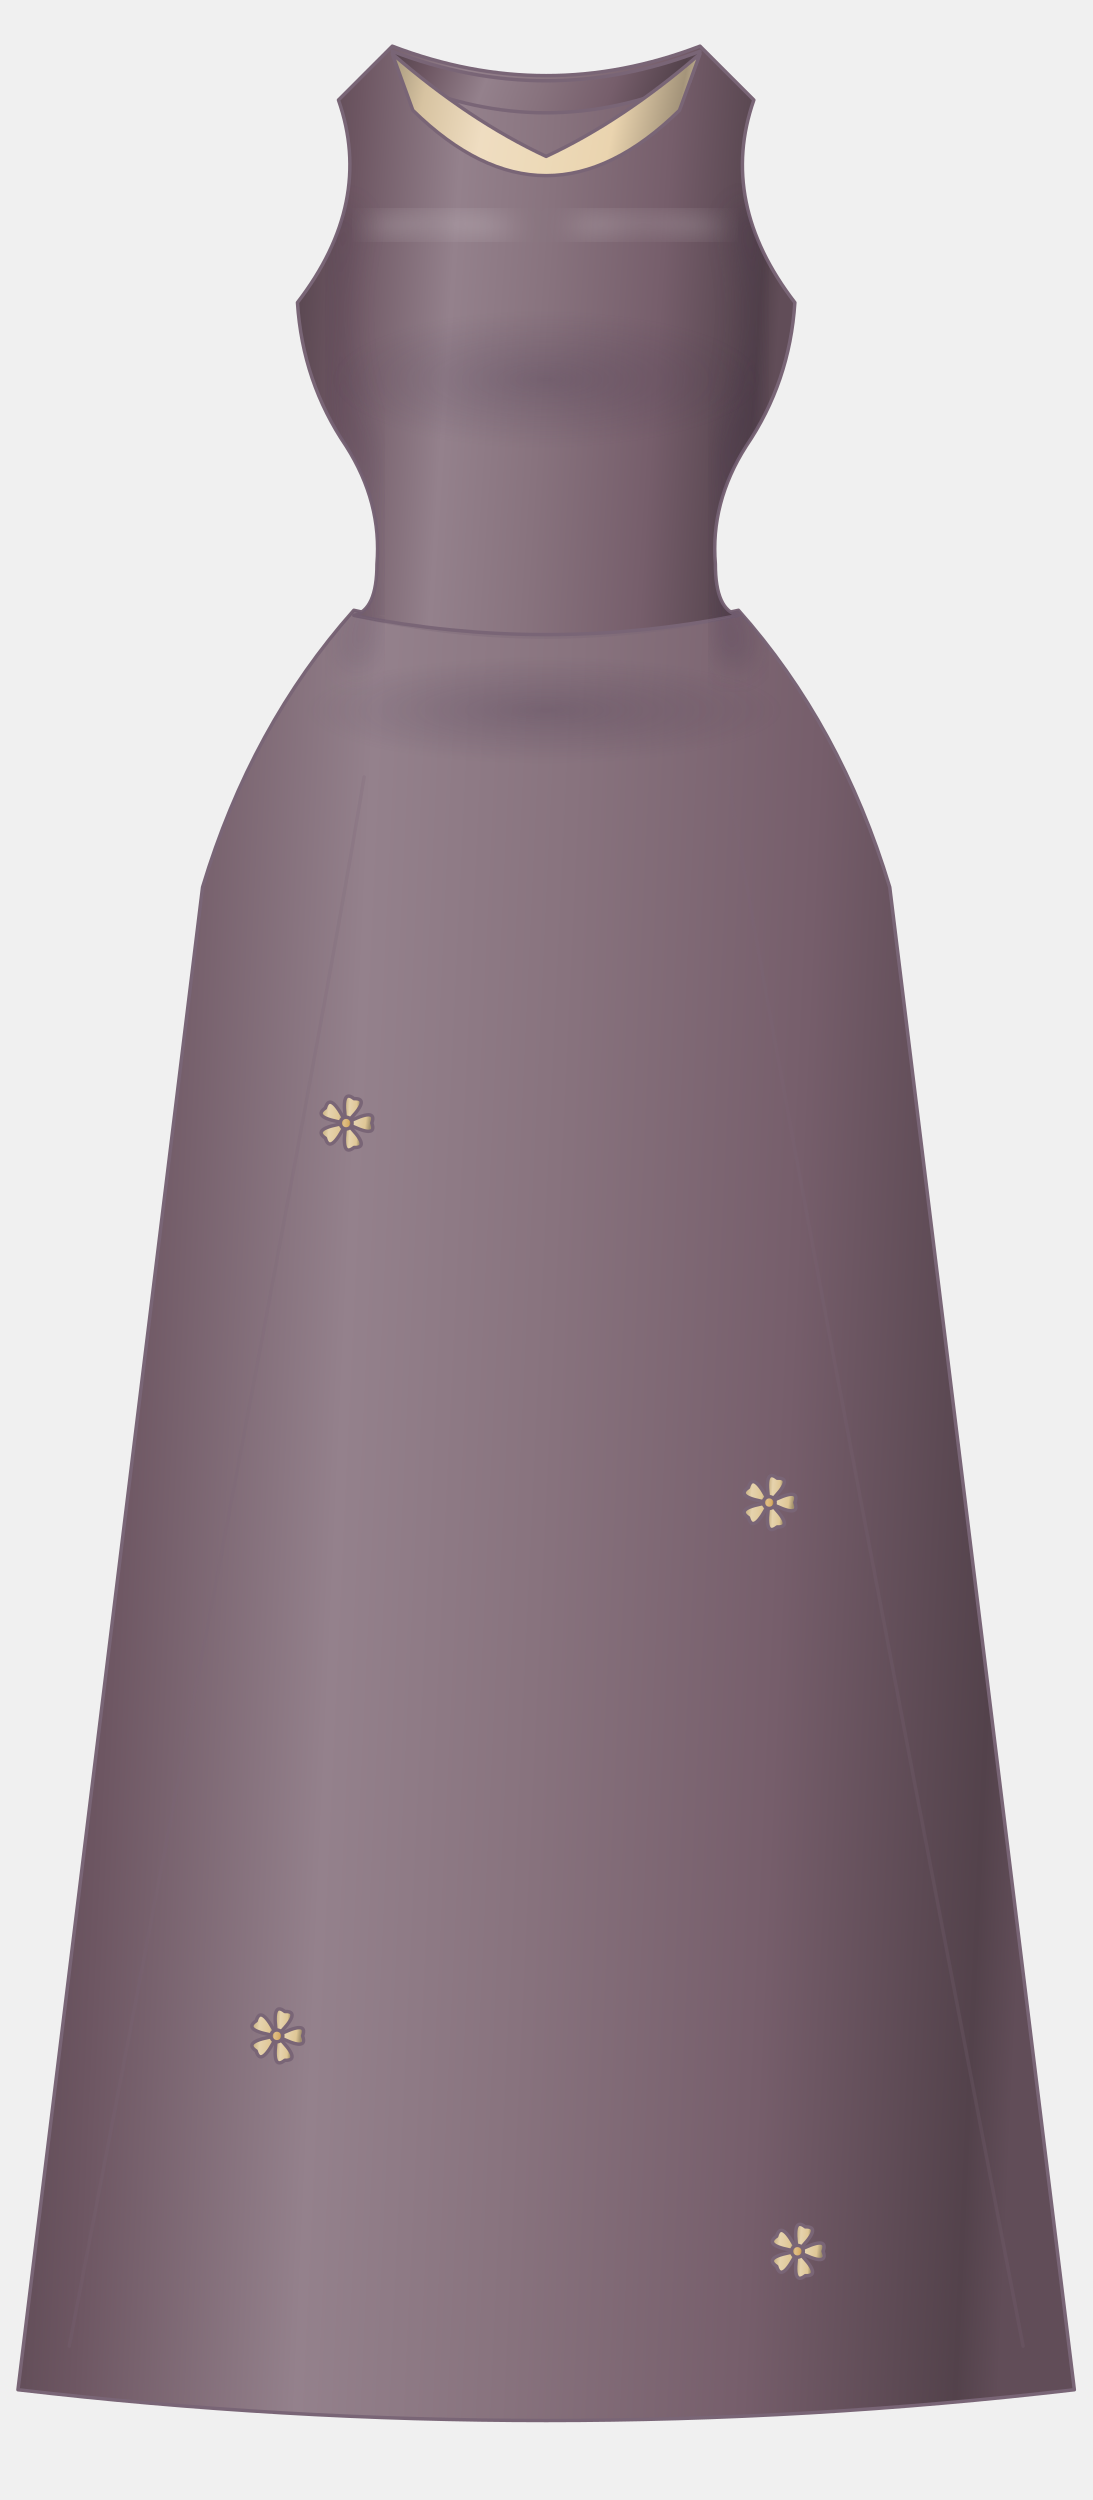
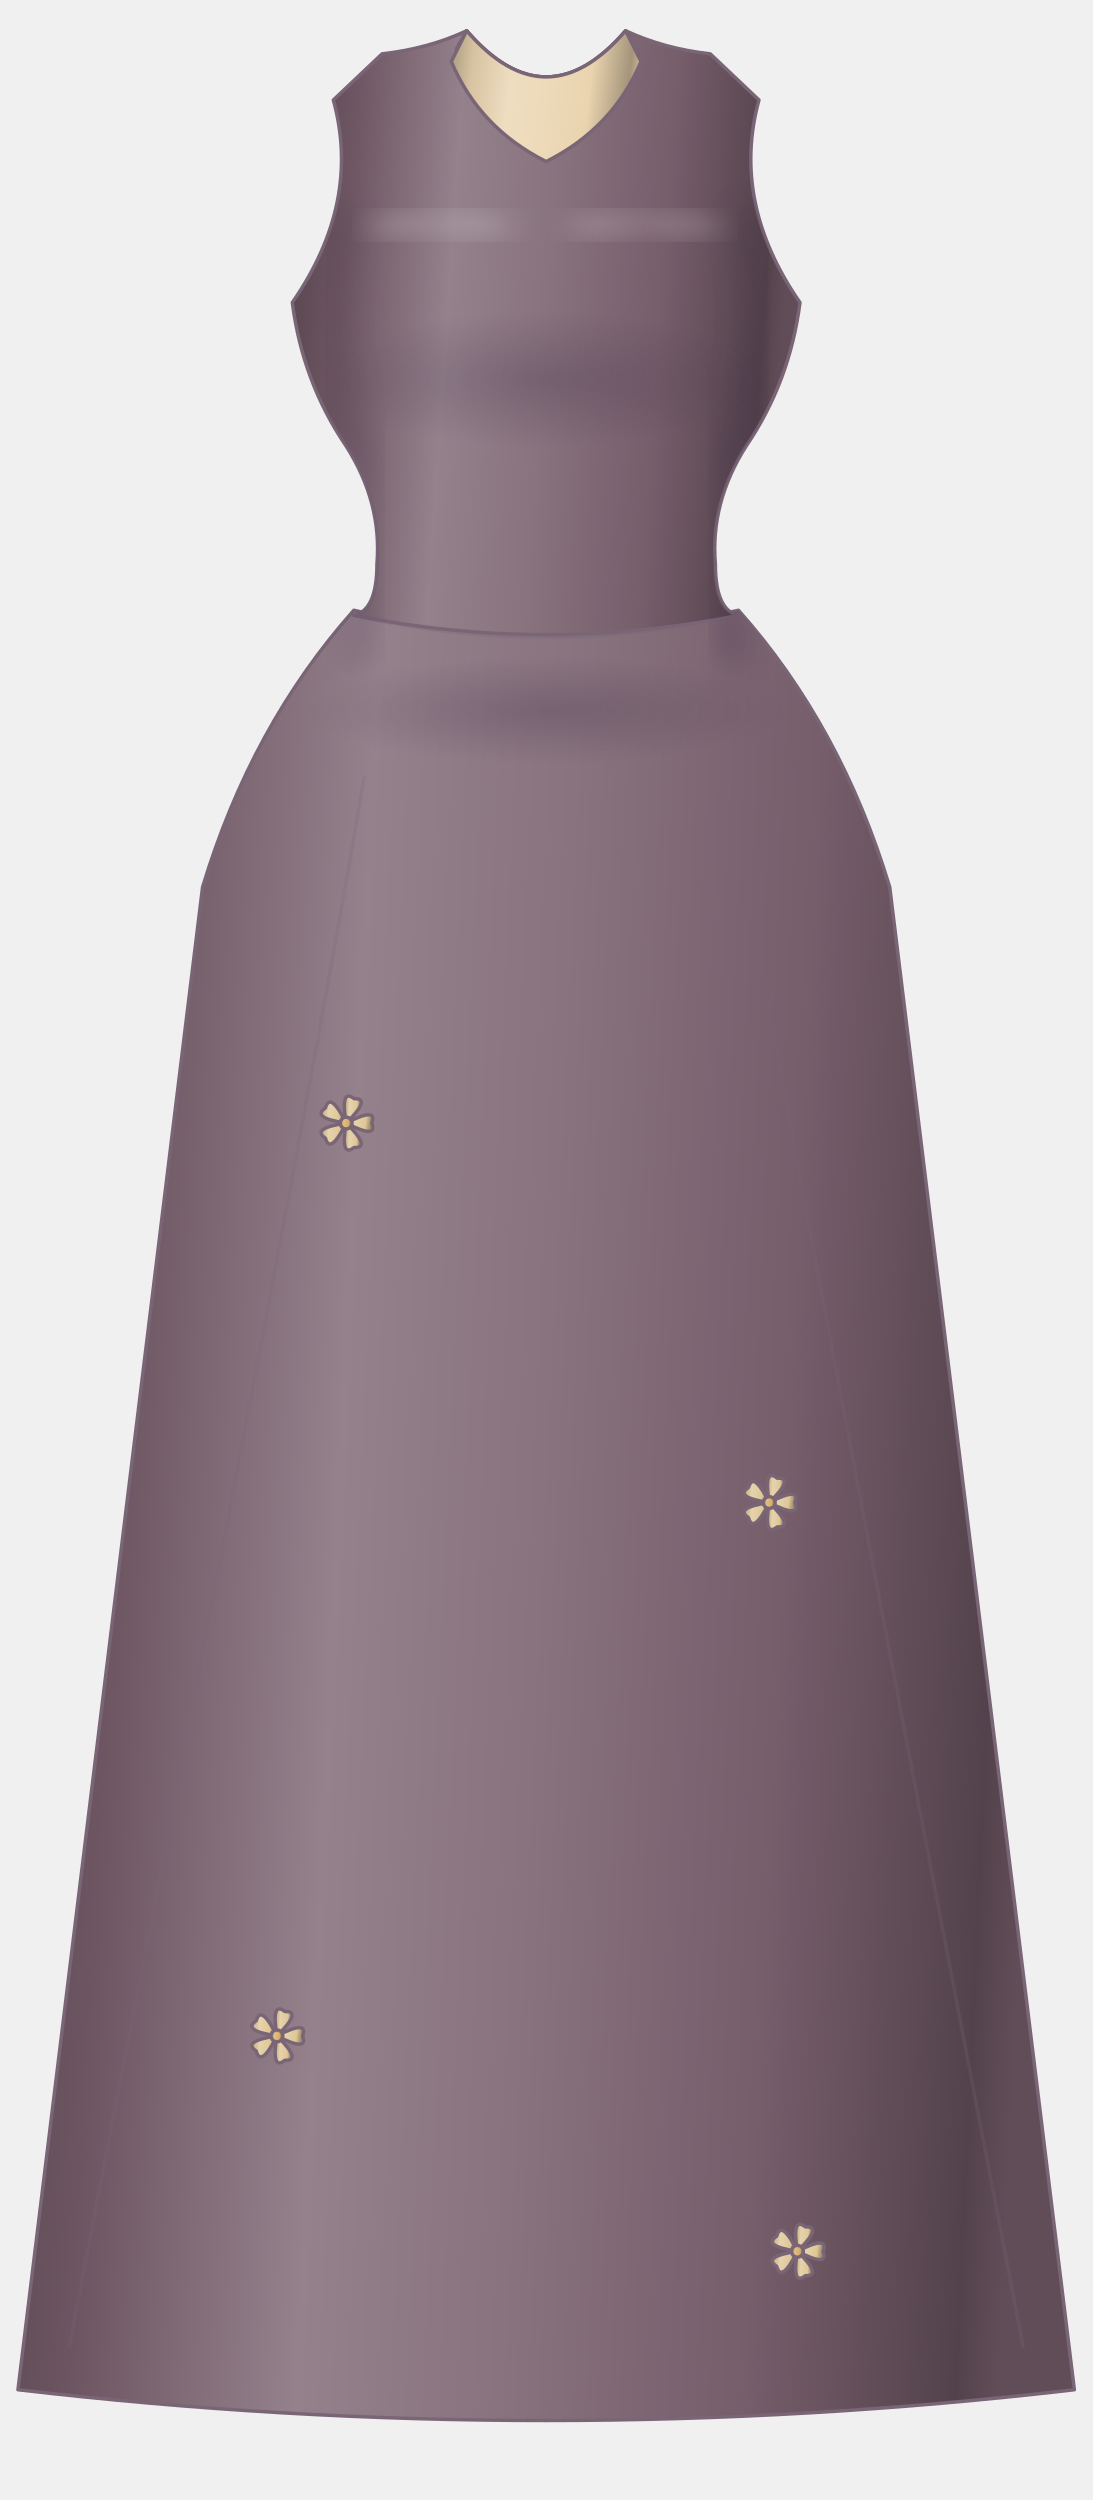
<svg xmlns="http://www.w3.org/2000/svg" width="426" height="975" viewBox="147 266 426 975" fill="none">
  <defs>
-     <linearGradient id="mlnski2-0" x1="0" y1="0" x2="1" y2=".08">
+     <linearGradient id="m1f20lh4-0" x1="0" y1="0" x2="1" y2=".08">
      <stop stop-color="#54434c" />
      <stop offset=".13" stop-color="#6d5662" />
      <stop offset=".34" stop-color="#94818c" />
      <stop offset=".53" stop-color="#88737e" />
      <stop offset=".76" stop-color="#765e6b" />
      <stop offset=".96" stop-color="#53424b" />
      <stop offset="1" stop-color="#614d58" />
    </linearGradient>
-     <linearGradient id="mlnski2-1" x1="0" y1="0" x2="1" y2=".08">
+     <linearGradient id="m1f20lh4-1" x1="0" y1="0" x2="1" y2=".08">
      <stop stop-color="#a6977c" />
      <stop offset=".13" stop-color="#d7c3a1" />
      <stop offset=".34" stop-color="#efddc1" />
      <stop offset=".53" stop-color="#eddab9" />
      <stop offset=".76" stop-color="#ead4af" />
      <stop offset=".96" stop-color="#a4947a" />
      <stop offset="1" stop-color="#c0ae90" />
    </linearGradient>
-     <linearGradient id="mlnski2-2" x1="0" y1="0" x2="1" y2=".08">
+     <linearGradient id="m1f20lh4-2" x1="0" y1="0" x2="1" y2=".08">
      <stop stop-color="#9e8d6b" />
      <stop offset=".13" stop-color="#cdb78a" />
      <stop offset=".34" stop-color="#e6d3ad" />
      <stop offset=".53" stop-color="#e3cea4" />
      <stop offset=".76" stop-color="#dfc796" />
      <stop offset=".96" stop-color="#9c8b69" />
      <stop offset="1" stop-color="#b7a37b" />
    </linearGradient>
-     <linearGradient id="mlnski2-3" x1="0" y1="0" x2="1" y2=".08">
+     <linearGradient id="m1f20lh4-3" x1="0" y1="0" x2="1" y2=".08">
      <stop stop-color="#997a48" />
      <stop offset=".13" stop-color="#c69e5d" />
      <stop offset=".34" stop-color="#e0be87" />
      <stop offset=".53" stop-color="#dcb779" />
      <stop offset=".76" stop-color="#d7ac65" />
      <stop offset=".96" stop-color="#977847" />
      <stop offset="1" stop-color="#b08d53" />
    </linearGradient>
  </defs>
  <g stroke="#796576" stroke-width="1.35" stroke-linecap="round" stroke-linejoin="round">
    <defs>
      <clipPath id="cloth-clip">
-         <path d="M285 504 Q360 521 435 504 Q475 549 494 612 L566 1198 Q360 1222 154 1198 L226 612 Q245 549 285 504Z" fill="url(#mlnski2-0)" />
-         <path d="M300 284 Q360 307 420 284 L441 305 Q427 345 457 384 Q455 415 438 440 Q424 462 426 486 Q426 504 435 506 Q360 521 285 506 Q294 504 294 486 Q296 462 282 440 Q265 415 263 384 Q293 345 279 305Z" fill="url(#mlnski2-0)" />
-         <path d="M300 286 Q360 309 420 286 L416 298 Q360 322 304 298Z" fill="url(#mlnski2-0)" />
+         <path d="M285 504 Q360 521 435 504 Q475 549 494 612 L566 1198 Q360 1222 154 1198 L226 612 Q245 549 285 504Z" fill="url(#m1f20lh4-0)" />
+         <path d="M329 278 Q360 314 391 278 Q406 285 424 287 L443 305 Q432 345 459 384 Q455 415 438 440 Q424 462 426 486 Q426 504 435 506 Q360 521 285 506 Q294 504 294 486 Q296 462 282 440 Q265 415 261 384 Q288 345 277 305 L296 287 Q314 285 329 278Z" fill="url(#m1f20lh4-0)" />
+         <path d="M329 278 Q360 314 391 278 L395 285 Q360 323 325 285Z" fill="url(#m1f20lh4-0)" />
        <path d="M285 506 Q360 523 435 506" stroke="#796576" opacity="0.32" />
-         <path d="M300 287 Q330 313 360 327 Q390 313 420 287 L412 309 Q360 360 308 309Z" fill="url(#mlnski2-1)" />
-         <path d="M282 704 Q294.418 697.535 292 704 Q294.418 710.465 282 704Z" fill="url(#mlnski2-2)" />
-         <path d="M282 704 Q291.986 713.812 285.09 713.511 Q279.689 717.808 282 704Z" fill="url(#mlnski2-2)" />
-         <path d="M282 704 Q275.754 716.529 273.91 709.878 Q268.154 706.069 282 704Z" fill="url(#mlnski2-2)" />
-         <path d="M282 704 Q268.154 701.931 273.91 698.122 Q275.754 691.471 282 704Z" fill="url(#mlnski2-2)" />
-         <path d="M282 704 Q279.689 690.192 285.09 694.489 Q291.986 694.188 282 704Z" fill="url(#mlnski2-2)" />
-         <circle cx="282" cy="704" r="2.3" fill="url(#mlnski2-3)" />
-         <path d="M447 852 Q459.418 845.535 457 852 Q459.418 858.465 447 852Z" fill="url(#mlnski2-2)" />
-         <path d="M447 852 Q456.986 861.812 450.09 861.511 Q444.689 865.808 447 852Z" fill="url(#mlnski2-2)" />
-         <path d="M447 852 Q440.754 864.529 438.91 857.878 Q433.154 854.069 447 852Z" fill="url(#mlnski2-2)" />
-         <path d="M447 852 Q433.154 849.931 438.91 846.122 Q440.754 839.471 447 852Z" fill="url(#mlnski2-2)" />
-         <path d="M447 852 Q444.689 838.192 450.09 842.489 Q456.986 842.188 447 852Z" fill="url(#mlnski2-2)" />
-         <circle cx="447" cy="852" r="2.3" fill="url(#mlnski2-3)" />
-         <path d="M255 1060 Q267.418 1053.535 265 1060 Q267.418 1066.465 255 1060Z" fill="url(#mlnski2-2)" />
-         <path d="M255 1060 Q264.986 1069.812 258.09 1069.511 Q252.689 1073.808 255 1060Z" fill="url(#mlnski2-2)" />
-         <path d="M255 1060 Q248.754 1072.529 246.91 1065.878 Q241.154 1062.069 255 1060Z" fill="url(#mlnski2-2)" />
-         <path d="M255 1060 Q241.154 1057.931 246.91 1054.122 Q248.754 1047.471 255 1060Z" fill="url(#mlnski2-2)" />
-         <path d="M255 1060 Q252.689 1046.192 258.09 1050.489 Q264.986 1050.188 255 1060Z" fill="url(#mlnski2-2)" />
-         <circle cx="255" cy="1060" r="2.3" fill="url(#mlnski2-3)" />
-         <path d="M458 1144 Q470.418 1137.535 468 1144 Q470.418 1150.465 458 1144Z" fill="url(#mlnski2-2)" />
-         <path d="M458 1144 Q467.986 1153.812 461.09 1153.511 Q455.689 1157.808 458 1144Z" fill="url(#mlnski2-2)" />
-         <path d="M458 1144 Q451.754 1156.529 449.91 1149.878 Q444.154 1146.069 458 1144Z" fill="url(#mlnski2-2)" />
-         <path d="M458 1144 Q444.154 1141.931 449.91 1138.122 Q451.754 1131.471 458 1144Z" fill="url(#mlnski2-2)" />
-         <path d="M458 1144 Q455.689 1130.192 461.09 1134.489 Q467.986 1134.188 458 1144Z" fill="url(#mlnski2-2)" />
-         <circle cx="458" cy="1144" r="2.3" fill="url(#mlnski2-3)" />
+         <path d="M329 278 Q360 314 391 278 L397 290 Q386 316 360 329 Q334 316 323 290Z" fill="url(#m1f20lh4-1)" />
+         <path d="M282 704 Q294.418 697.535 292 704 Q294.418 710.465 282 704Z" fill="url(#m1f20lh4-2)" />
+         <path d="M282 704 Q291.986 713.812 285.09 713.511 Q279.689 717.808 282 704Z" fill="url(#m1f20lh4-2)" />
+         <path d="M282 704 Q275.754 716.529 273.91 709.878 Q268.154 706.069 282 704Z" fill="url(#m1f20lh4-2)" />
+         <path d="M282 704 Q268.154 701.931 273.91 698.122 Q275.754 691.471 282 704Z" fill="url(#m1f20lh4-2)" />
+         <path d="M282 704 Q279.689 690.192 285.09 694.489 Q291.986 694.188 282 704Z" fill="url(#m1f20lh4-2)" />
+         <circle cx="282" cy="704" r="2.3" fill="url(#m1f20lh4-3)" />
+         <path d="M447 852 Q459.418 845.535 457 852 Q459.418 858.465 447 852Z" fill="url(#m1f20lh4-2)" />
+         <path d="M447 852 Q456.986 861.812 450.09 861.511 Q444.689 865.808 447 852Z" fill="url(#m1f20lh4-2)" />
+         <path d="M447 852 Q440.754 864.529 438.91 857.878 Q433.154 854.069 447 852Z" fill="url(#m1f20lh4-2)" />
+         <path d="M447 852 Q433.154 849.931 438.91 846.122 Q440.754 839.471 447 852Z" fill="url(#m1f20lh4-2)" />
+         <path d="M447 852 Q444.689 838.192 450.09 842.489 Q456.986 842.188 447 852Z" fill="url(#m1f20lh4-2)" />
+         <circle cx="447" cy="852" r="2.3" fill="url(#m1f20lh4-3)" />
+         <path d="M255 1060 Q267.418 1053.535 265 1060 Q267.418 1066.465 255 1060Z" fill="url(#m1f20lh4-2)" />
+         <path d="M255 1060 Q264.986 1069.812 258.09 1069.511 Q252.689 1073.808 255 1060Z" fill="url(#m1f20lh4-2)" />
+         <path d="M255 1060 Q248.754 1072.529 246.91 1065.878 Q241.154 1062.069 255 1060Z" fill="url(#m1f20lh4-2)" />
+         <path d="M255 1060 Q241.154 1057.931 246.91 1054.122 Q248.754 1047.471 255 1060Z" fill="url(#m1f20lh4-2)" />
+         <path d="M255 1060 Q252.689 1046.192 258.09 1050.489 Q264.986 1050.188 255 1060Z" fill="url(#m1f20lh4-2)" />
+         <circle cx="255" cy="1060" r="2.3" fill="url(#m1f20lh4-3)" />
+         <path d="M458 1144 Q470.418 1137.535 468 1144 Q470.418 1150.465 458 1144Z" fill="url(#m1f20lh4-2)" />
+         <path d="M458 1144 Q467.986 1153.812 461.09 1153.511 Q455.689 1157.808 458 1144Z" fill="url(#m1f20lh4-2)" />
+         <path d="M458 1144 Q451.754 1156.529 449.91 1149.878 Q444.154 1146.069 458 1144Z" fill="url(#m1f20lh4-2)" />
+         <path d="M458 1144 Q444.154 1141.931 449.91 1138.122 Q451.754 1131.471 458 1144Z" fill="url(#m1f20lh4-2)" />
+         <path d="M458 1144 Q455.689 1130.192 461.09 1134.489 Q467.986 1134.188 458 1144Z" fill="url(#m1f20lh4-2)" />
+         <circle cx="458" cy="1144" r="2.3" fill="url(#m1f20lh4-3)" />
        <path d="M289 569 Q270 685 174 1181 M431 569 Q450 685 546 1181" stroke="#796576" opacity="0.23" />
      </clipPath>
      <linearGradient id="cloth-round">
        <stop stop-color="#302039" stop-opacity=".19" />
        <stop offset=".32" stop-color="#fff" stop-opacity=".22" />
        <stop offset=".6" stop-color="#fff" stop-opacity="0" />
        <stop offset="1" stop-color="#302039" stop-opacity=".18" />
      </linearGradient>
      <radialGradient id="cloth-contact">
        <stop stop-color="#392841" stop-opacity=".24" />
        <stop offset="1" stop-color="#392841" stop-opacity="0" />
      </radialGradient>
      <filter id="cloth-soft">
        <feGaussianBlur stdDeviation="6" />
      </filter>
    </defs>
-     <path d="M285 504 Q360 521 435 504 Q475 549 494 612 L566 1198 Q360 1222 154 1198 L226 612 Q245 549 285 504Z" fill="url(#mlnski2-0)" />
-     <path d="M300 284 Q360 307 420 284 L441 305 Q427 345 457 384 Q455 415 438 440 Q424 462 426 486 Q426 504 435 506 Q360 521 285 506 Q294 504 294 486 Q296 462 282 440 Q265 415 263 384 Q293 345 279 305Z" fill="url(#mlnski2-0)" />
-     <path d="M300 286 Q360 309 420 286 L416 298 Q360 322 304 298Z" fill="url(#mlnski2-0)" />
+     <path d="M285 504 Q360 521 435 504 Q475 549 494 612 L566 1198 Q360 1222 154 1198 L226 612 Q245 549 285 504Z" fill="url(#m1f20lh4-0)" />
+     <path d="M329 278 Q360 314 391 278 Q406 285 424 287 L443 305 Q432 345 459 384 Q455 415 438 440 Q424 462 426 486 Q426 504 435 506 Q360 521 285 506 Q294 504 294 486 Q296 462 282 440 Q265 415 261 384 Q288 345 277 305 L296 287 Q314 285 329 278Z" fill="url(#m1f20lh4-0)" />
+     <path d="M329 278 Q360 314 391 278 L395 285 Q360 323 325 285Z" fill="url(#m1f20lh4-0)" />
    <path d="M285 506 Q360 523 435 506" stroke="#796576" opacity="0.32" />
-     <path d="M300 287 Q330 313 360 327 Q390 313 420 287 L412 309 Q360 360 308 309Z" fill="url(#mlnski2-1)" />
-     <path d="M282 704 Q294.418 697.535 292 704 Q294.418 710.465 282 704Z" fill="url(#mlnski2-2)" />
-     <path d="M282 704 Q291.986 713.812 285.09 713.511 Q279.689 717.808 282 704Z" fill="url(#mlnski2-2)" />
-     <path d="M282 704 Q275.754 716.529 273.91 709.878 Q268.154 706.069 282 704Z" fill="url(#mlnski2-2)" />
-     <path d="M282 704 Q268.154 701.931 273.91 698.122 Q275.754 691.471 282 704Z" fill="url(#mlnski2-2)" />
-     <path d="M282 704 Q279.689 690.192 285.09 694.489 Q291.986 694.188 282 704Z" fill="url(#mlnski2-2)" />
-     <circle cx="282" cy="704" r="2.3" fill="url(#mlnski2-3)" />
-     <path d="M447 852 Q459.418 845.535 457 852 Q459.418 858.465 447 852Z" fill="url(#mlnski2-2)" />
-     <path d="M447 852 Q456.986 861.812 450.09 861.511 Q444.689 865.808 447 852Z" fill="url(#mlnski2-2)" />
-     <path d="M447 852 Q440.754 864.529 438.91 857.878 Q433.154 854.069 447 852Z" fill="url(#mlnski2-2)" />
-     <path d="M447 852 Q433.154 849.931 438.91 846.122 Q440.754 839.471 447 852Z" fill="url(#mlnski2-2)" />
-     <path d="M447 852 Q444.689 838.192 450.09 842.489 Q456.986 842.188 447 852Z" fill="url(#mlnski2-2)" />
-     <circle cx="447" cy="852" r="2.3" fill="url(#mlnski2-3)" />
-     <path d="M255 1060 Q267.418 1053.535 265 1060 Q267.418 1066.465 255 1060Z" fill="url(#mlnski2-2)" />
-     <path d="M255 1060 Q264.986 1069.812 258.09 1069.511 Q252.689 1073.808 255 1060Z" fill="url(#mlnski2-2)" />
-     <path d="M255 1060 Q248.754 1072.529 246.91 1065.878 Q241.154 1062.069 255 1060Z" fill="url(#mlnski2-2)" />
-     <path d="M255 1060 Q241.154 1057.931 246.91 1054.122 Q248.754 1047.471 255 1060Z" fill="url(#mlnski2-2)" />
-     <path d="M255 1060 Q252.689 1046.192 258.09 1050.489 Q264.986 1050.188 255 1060Z" fill="url(#mlnski2-2)" />
-     <circle cx="255" cy="1060" r="2.3" fill="url(#mlnski2-3)" />
-     <path d="M458 1144 Q470.418 1137.535 468 1144 Q470.418 1150.465 458 1144Z" fill="url(#mlnski2-2)" />
-     <path d="M458 1144 Q467.986 1153.812 461.09 1153.511 Q455.689 1157.808 458 1144Z" fill="url(#mlnski2-2)" />
-     <path d="M458 1144 Q451.754 1156.529 449.91 1149.878 Q444.154 1146.069 458 1144Z" fill="url(#mlnski2-2)" />
-     <path d="M458 1144 Q444.154 1141.931 449.91 1138.122 Q451.754 1131.471 458 1144Z" fill="url(#mlnski2-2)" />
-     <path d="M458 1144 Q455.689 1130.192 461.09 1134.489 Q467.986 1134.188 458 1144Z" fill="url(#mlnski2-2)" />
-     <circle cx="458" cy="1144" r="2.3" fill="url(#mlnski2-3)" />
+     <path d="M329 278 Q360 314 391 278 L397 290 Q386 316 360 329 Q334 316 323 290Z" fill="url(#m1f20lh4-1)" />
+     <path d="M282 704 Q294.418 697.535 292 704 Q294.418 710.465 282 704Z" fill="url(#m1f20lh4-2)" />
+     <path d="M282 704 Q291.986 713.812 285.09 713.511 Q279.689 717.808 282 704Z" fill="url(#m1f20lh4-2)" />
+     <path d="M282 704 Q275.754 716.529 273.91 709.878 Q268.154 706.069 282 704Z" fill="url(#m1f20lh4-2)" />
+     <path d="M282 704 Q268.154 701.931 273.91 698.122 Q275.754 691.471 282 704Z" fill="url(#m1f20lh4-2)" />
+     <path d="M282 704 Q279.689 690.192 285.09 694.489 Q291.986 694.188 282 704Z" fill="url(#m1f20lh4-2)" />
+     <circle cx="282" cy="704" r="2.3" fill="url(#m1f20lh4-3)" />
+     <path d="M447 852 Q459.418 845.535 457 852 Q459.418 858.465 447 852Z" fill="url(#m1f20lh4-2)" />
+     <path d="M447 852 Q456.986 861.812 450.09 861.511 Q444.689 865.808 447 852Z" fill="url(#m1f20lh4-2)" />
+     <path d="M447 852 Q440.754 864.529 438.91 857.878 Q433.154 854.069 447 852Z" fill="url(#m1f20lh4-2)" />
+     <path d="M447 852 Q433.154 849.931 438.91 846.122 Q440.754 839.471 447 852Z" fill="url(#m1f20lh4-2)" />
+     <path d="M447 852 Q444.689 838.192 450.09 842.489 Q456.986 842.188 447 852Z" fill="url(#m1f20lh4-2)" />
+     <circle cx="447" cy="852" r="2.3" fill="url(#m1f20lh4-3)" />
+     <path d="M255 1060 Q267.418 1053.535 265 1060 Q267.418 1066.465 255 1060Z" fill="url(#m1f20lh4-2)" />
+     <path d="M255 1060 Q264.986 1069.812 258.09 1069.511 Q252.689 1073.808 255 1060Z" fill="url(#m1f20lh4-2)" />
+     <path d="M255 1060 Q248.754 1072.529 246.91 1065.878 Q241.154 1062.069 255 1060Z" fill="url(#m1f20lh4-2)" />
+     <path d="M255 1060 Q241.154 1057.931 246.91 1054.122 Q248.754 1047.471 255 1060Z" fill="url(#m1f20lh4-2)" />
+     <path d="M255 1060 Q252.689 1046.192 258.09 1050.489 Q264.986 1050.188 255 1060Z" fill="url(#m1f20lh4-2)" />
+     <circle cx="255" cy="1060" r="2.3" fill="url(#m1f20lh4-3)" />
+     <path d="M458 1144 Q470.418 1137.535 468 1144 Q470.418 1150.465 458 1144Z" fill="url(#m1f20lh4-2)" />
+     <path d="M458 1144 Q467.986 1153.812 461.09 1153.511 Q455.689 1157.808 458 1144Z" fill="url(#m1f20lh4-2)" />
+     <path d="M458 1144 Q451.754 1156.529 449.91 1149.878 Q444.154 1146.069 458 1144Z" fill="url(#m1f20lh4-2)" />
+     <path d="M458 1144 Q444.154 1141.931 449.91 1138.122 Q451.754 1131.471 458 1144Z" fill="url(#m1f20lh4-2)" />
+     <path d="M458 1144 Q455.689 1130.192 461.09 1134.489 Q467.986 1134.188 458 1144Z" fill="url(#m1f20lh4-2)" />
+     <circle cx="458" cy="1144" r="2.3" fill="url(#m1f20lh4-3)" />
    <path d="M289 569 Q270 685 174 1181 M431 569 Q450 685 546 1181" stroke="#796576" opacity="0.23" />
    <g data-material="cloth-volume" clip-path="url(#cloth-clip)">
      <path d="M281 353 Q269 397 286 437 Q304 469 286 520" fill="none" stroke="#392841" stroke-width="14" opacity=".15" filter="url(#cloth-soft)" />
      <path d="M440 354 Q452 397 434 437 Q417 474 433 519" fill="none" stroke="#392841" stroke-width="16" opacity=".22" filter="url(#cloth-soft)" />
      <path d="M297 357 Q315 340 341 359 M376 356 Q400 340 422 358" fill="none" stroke="#fff" stroke-width="14" opacity=".2" filter="url(#cloth-soft)" />
      <ellipse cx="360" cy="414" rx="85" ry="27" fill="url(#cloth-contact)" stroke="none" />
      <ellipse cx="360" cy="543" rx="94" ry="21" fill="url(#cloth-contact)" stroke="none" />
    </g>
  </g>
</svg>
